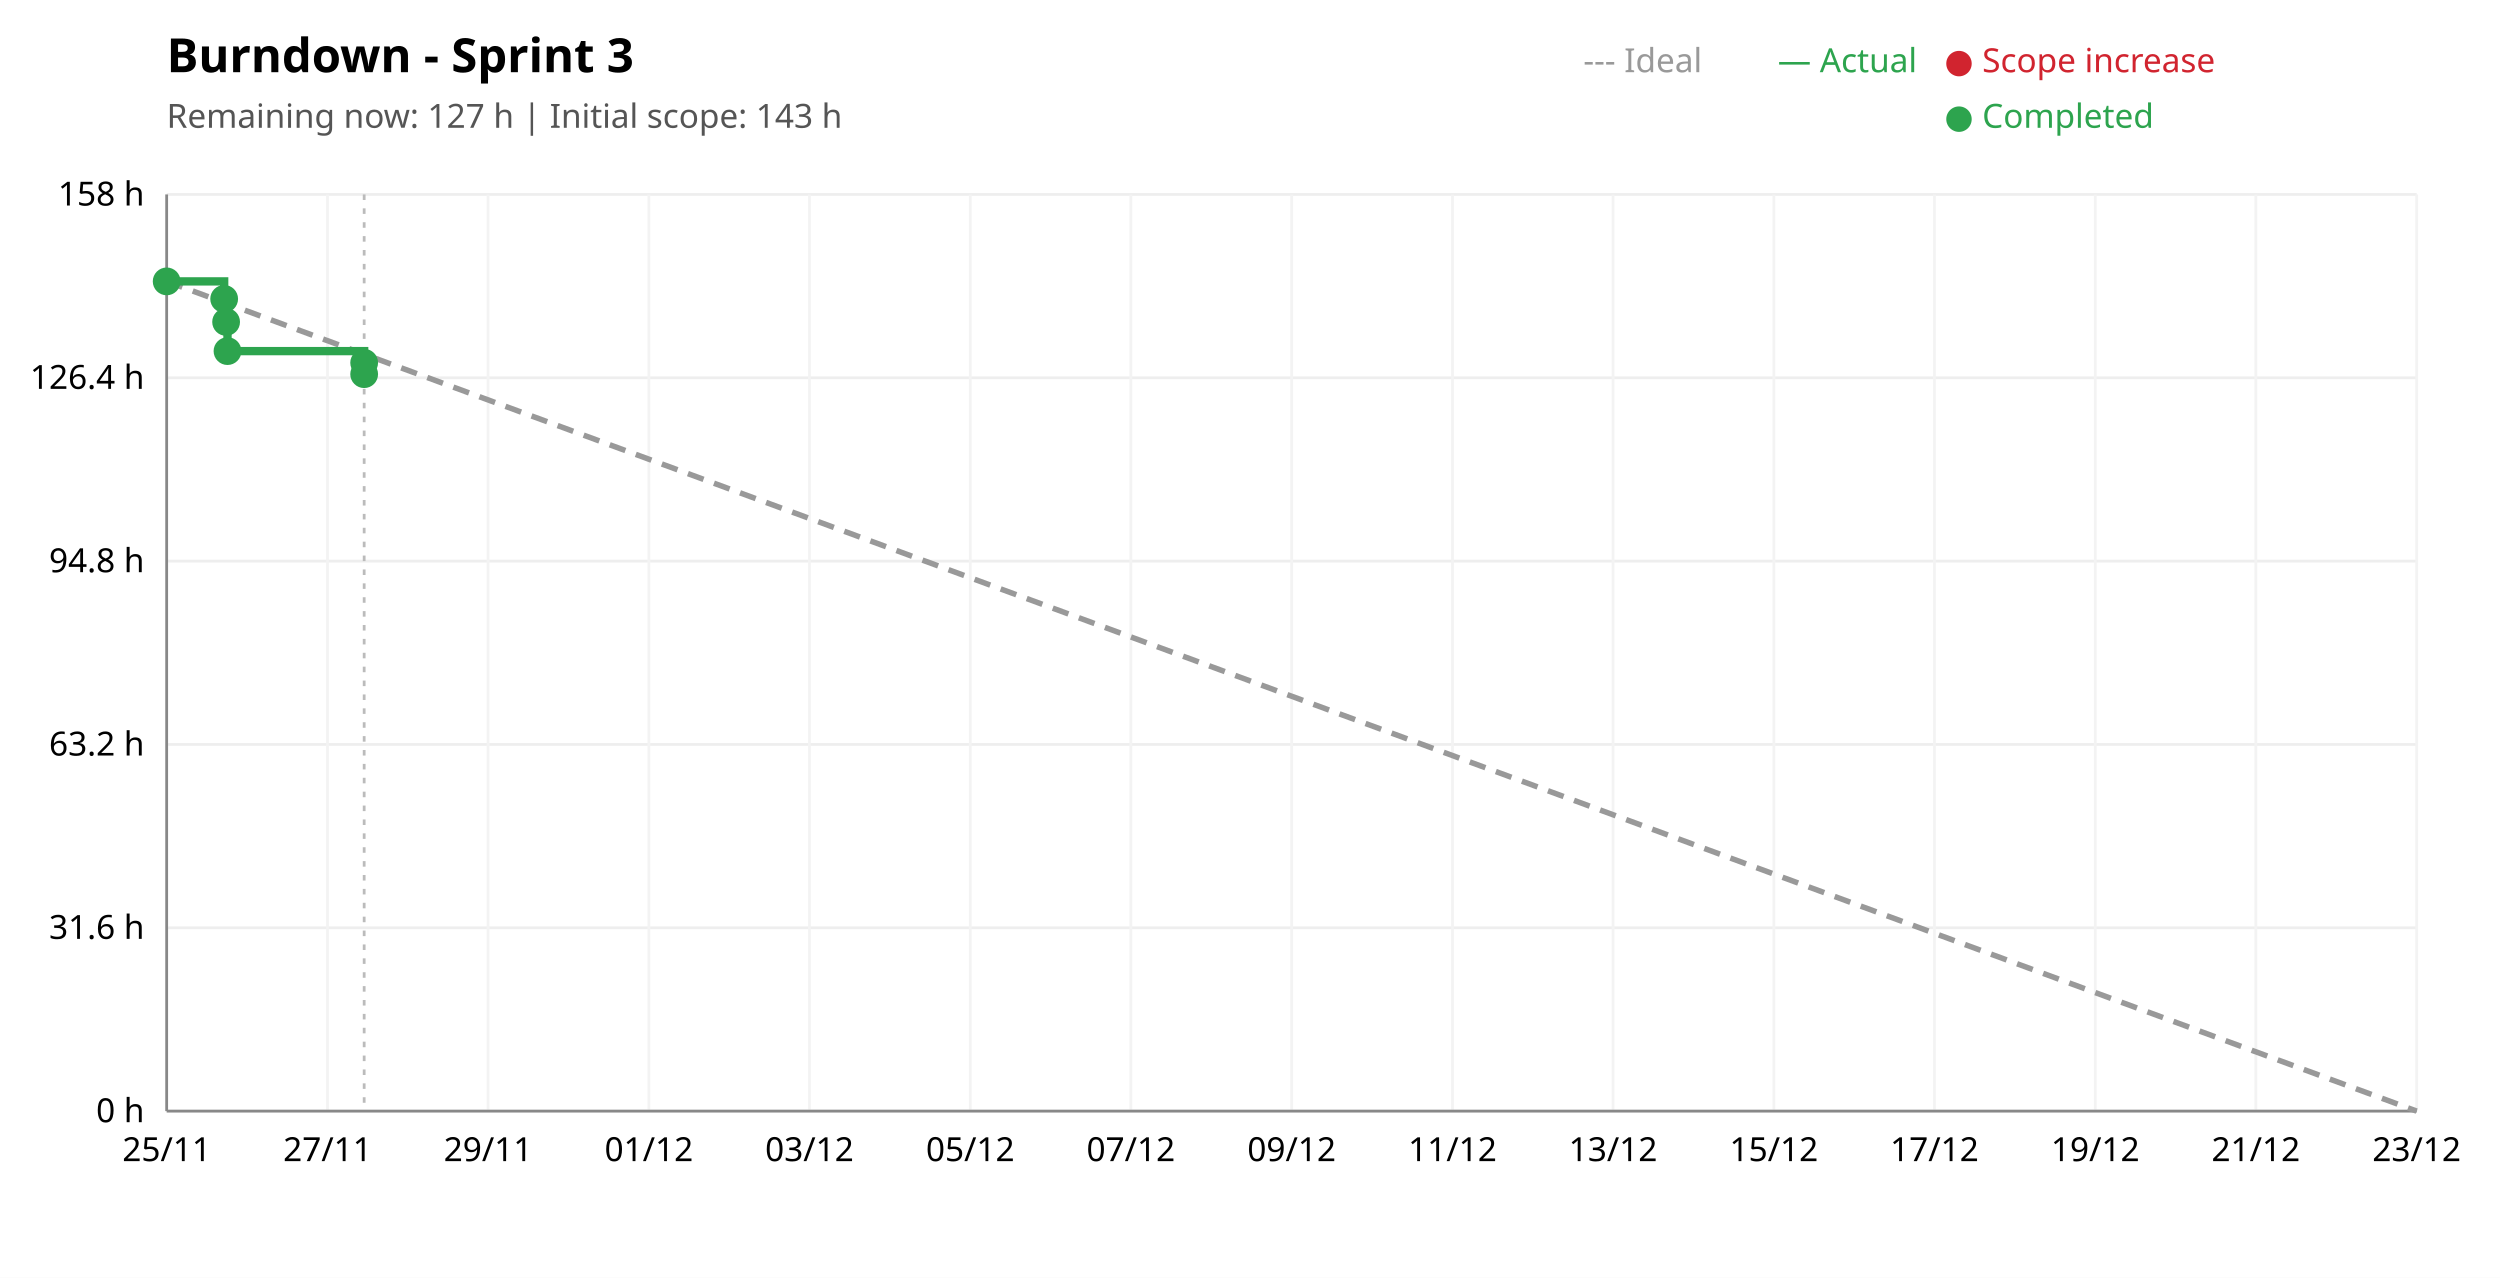
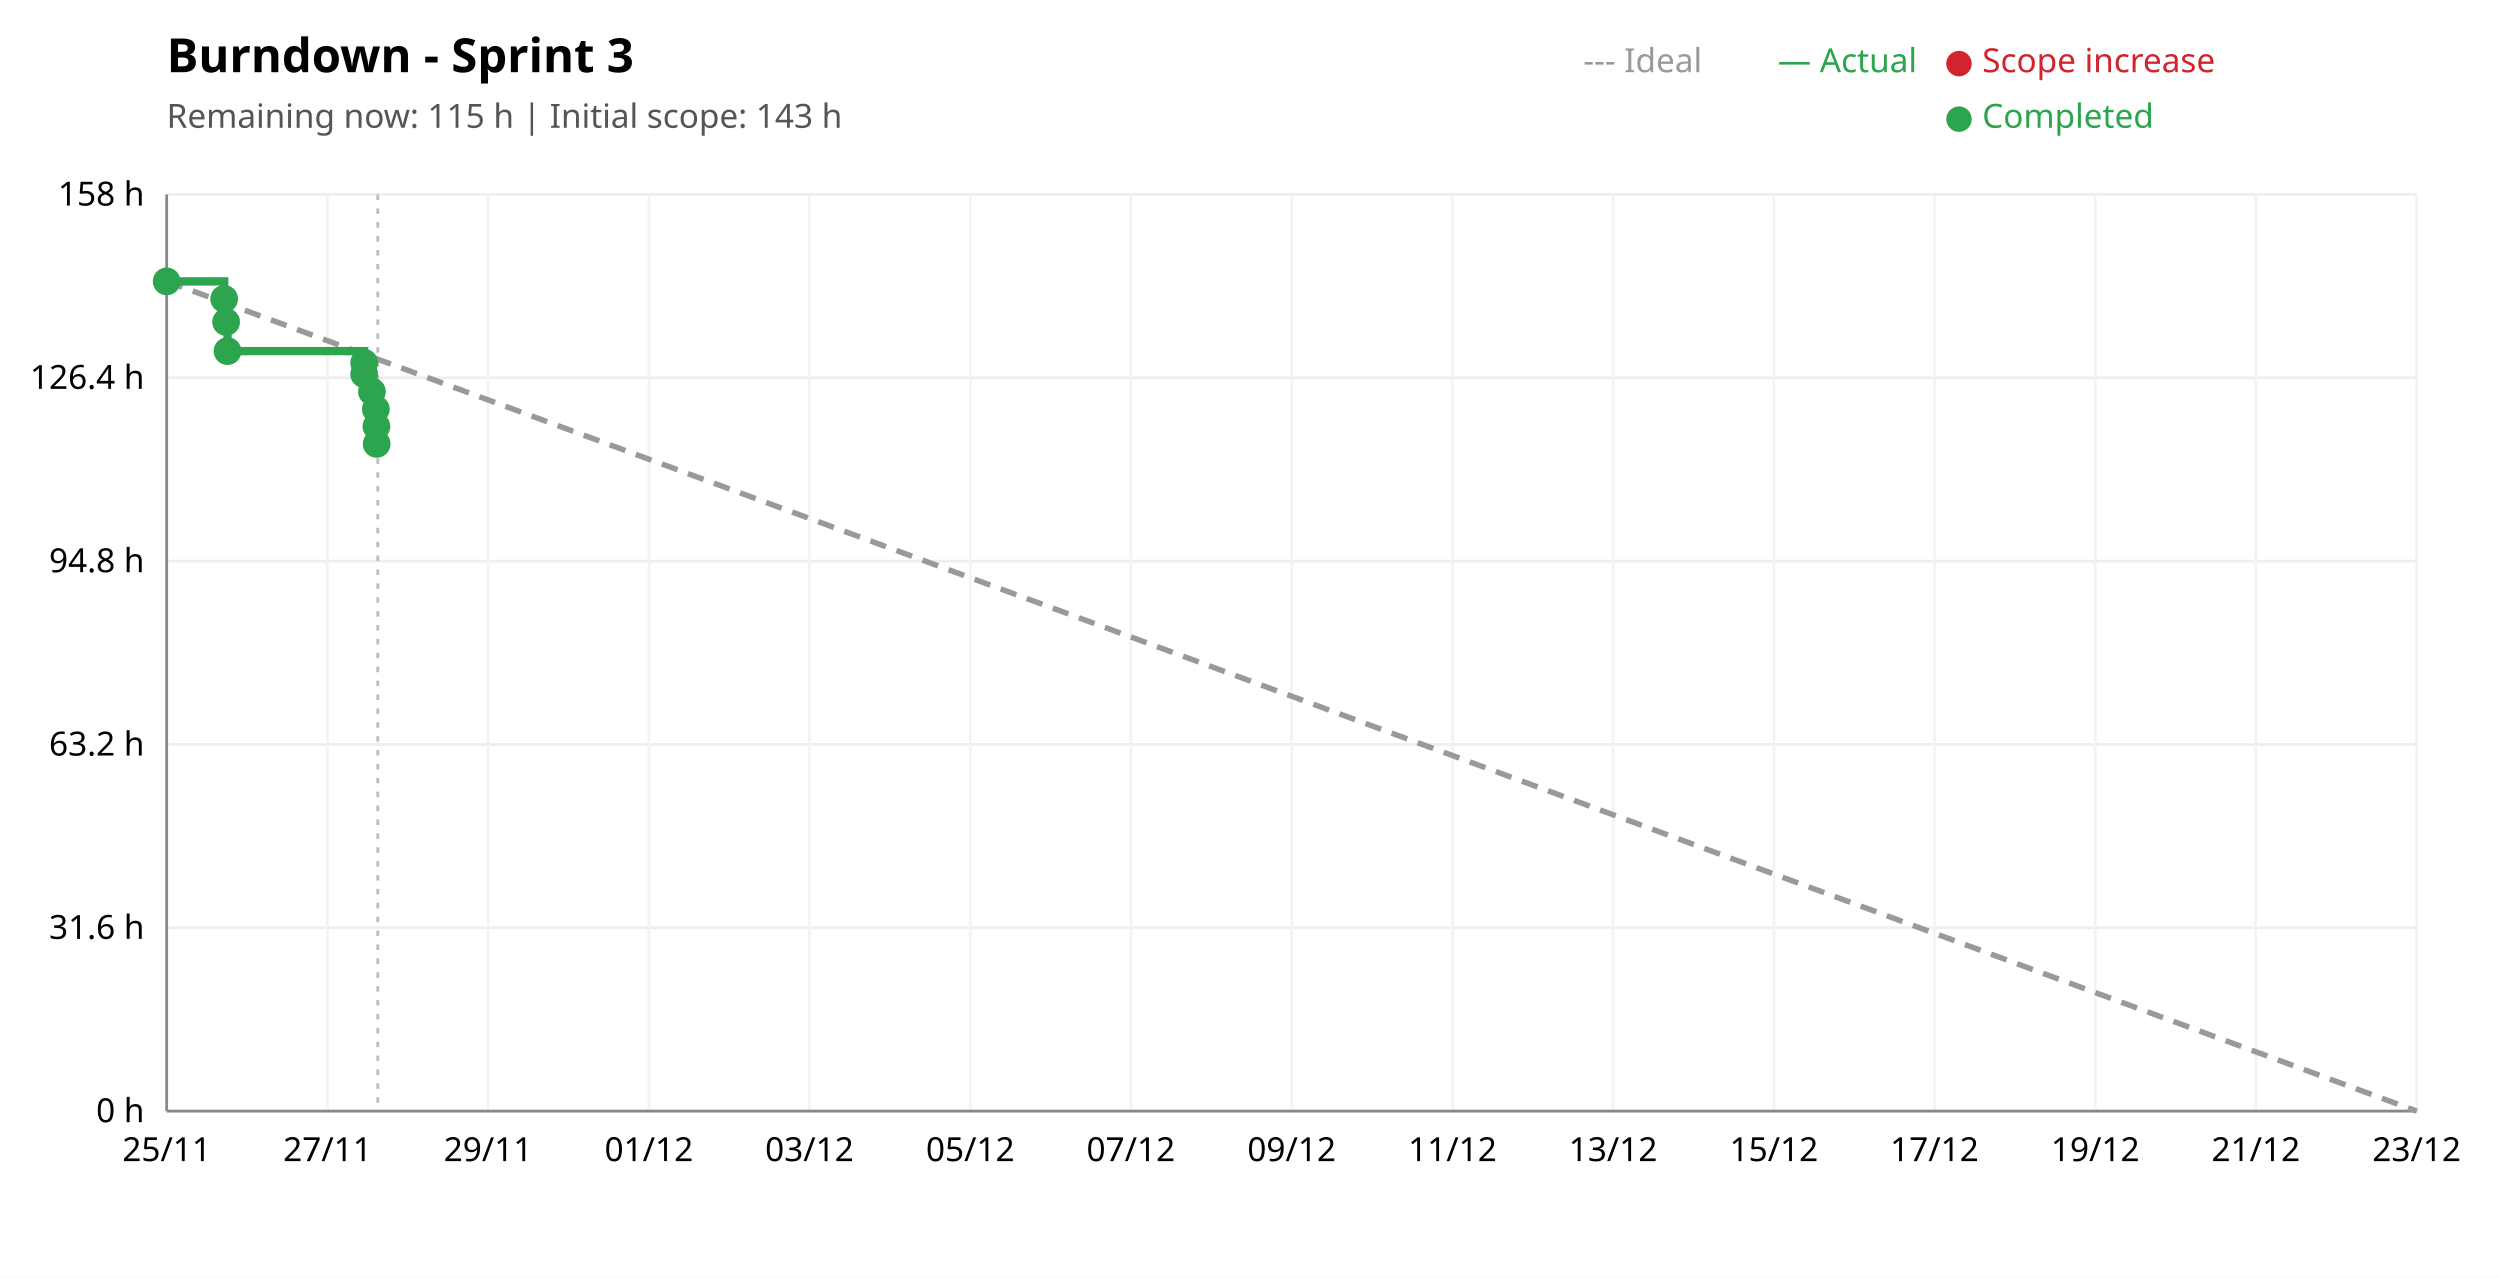
<svg xmlns="http://www.w3.org/2000/svg" width="900" height="460" font-family="sans-serif" font-size="12">
  <rect width="100%" height="100%" fill="white" />
  <text x="60" y="26" font-size="17" font-weight="bold">Burndown - Sprint 3</text>
-   <text x="60" y="46" fill="#555">Remaining now: 127 h  |  Initial scope: 143 h</text>
+   <text x="60" y="46" fill="#555">Remaining now: 115 h  |  Initial scope: 143 h</text>
  <line x1="60" y1="400.0" x2="870" y2="400.0" stroke="#eee" />
  <text x="52" y="404.0" text-anchor="end">0 h</text>
  <line x1="60" y1="334.0" x2="870" y2="334.0" stroke="#eee" />
  <text x="52" y="338.0" text-anchor="end">31.6 h</text>
  <line x1="60" y1="268.0" x2="870" y2="268.0" stroke="#eee" />
  <text x="52" y="272.0" text-anchor="end">63.2 h</text>
  <line x1="60" y1="202.0" x2="870" y2="202.0" stroke="#eee" />
  <text x="52" y="206.0" text-anchor="end">94.8 h</text>
  <line x1="60" y1="136.0" x2="870" y2="136.0" stroke="#eee" />
  <text x="52" y="140.0" text-anchor="end">126.4 h</text>
  <line x1="60" y1="70.0" x2="870" y2="70.0" stroke="#eee" />
  <text x="52" y="74.0" text-anchor="end">158 h</text>
  <line x1="60.0" y1="70" x2="60.0" y2="400" stroke="#f3f3f3" />
  <text x="60.0" y="418" text-anchor="middle">25/11</text>
  <line x1="117.9" y1="70" x2="117.9" y2="400" stroke="#f3f3f3" />
  <text x="117.9" y="418" text-anchor="middle">27/11</text>
  <line x1="175.7" y1="70" x2="175.7" y2="400" stroke="#f3f3f3" />
  <text x="175.7" y="418" text-anchor="middle">29/11</text>
  <line x1="233.6" y1="70" x2="233.6" y2="400" stroke="#f3f3f3" />
  <text x="233.6" y="418" text-anchor="middle">01/12</text>
  <line x1="291.4" y1="70" x2="291.4" y2="400" stroke="#f3f3f3" />
  <text x="291.4" y="418" text-anchor="middle">03/12</text>
  <line x1="349.3" y1="70" x2="349.3" y2="400" stroke="#f3f3f3" />
  <text x="349.3" y="418" text-anchor="middle">05/12</text>
  <line x1="407.1" y1="70" x2="407.1" y2="400" stroke="#f3f3f3" />
  <text x="407.1" y="418" text-anchor="middle">07/12</text>
  <line x1="465.0" y1="70" x2="465.0" y2="400" stroke="#f3f3f3" />
  <text x="465.0" y="418" text-anchor="middle">09/12</text>
  <line x1="522.9" y1="70" x2="522.9" y2="400" stroke="#f3f3f3" />
  <text x="522.9" y="418" text-anchor="middle">11/12</text>
  <line x1="580.7" y1="70" x2="580.7" y2="400" stroke="#f3f3f3" />
  <text x="580.7" y="418" text-anchor="middle">13/12</text>
  <line x1="638.6" y1="70" x2="638.6" y2="400" stroke="#f3f3f3" />
  <text x="638.6" y="418" text-anchor="middle">15/12</text>
  <line x1="696.4" y1="70" x2="696.4" y2="400" stroke="#f3f3f3" />
  <text x="696.4" y="418" text-anchor="middle">17/12</text>
  <line x1="754.3" y1="70" x2="754.3" y2="400" stroke="#f3f3f3" />
  <text x="754.3" y="418" text-anchor="middle">19/12</text>
  <line x1="812.1" y1="70" x2="812.1" y2="400" stroke="#f3f3f3" />
  <text x="812.1" y="418" text-anchor="middle">21/12</text>
  <line x1="870.0" y1="70" x2="870.0" y2="400" stroke="#f3f3f3" />
  <text x="870.0" y="418" text-anchor="middle">23/12</text>
  <line x1="60" y1="400" x2="870" y2="400" stroke="#888" />
  <line x1="60" y1="70" x2="60" y2="400" stroke="#888" />
-   <line x1="131.1" y1="70" x2="131.1" y2="400" stroke="#bbb" stroke-dasharray="2 3" />
+   <line x1="136.0" y1="70" x2="136.0" y2="400" stroke="#bbb" stroke-dasharray="2 3" />
  <polyline points="60.0,101.3 870.0,400.0" fill="none" stroke="#999" stroke-dasharray="6 4" stroke-width="2" />
-   <polyline points="60.0,101.3 80.7,101.3 80.7,107.6 81.4,107.6 81.4,115.9 81.9,115.9 81.9,126.4 131.1,126.4 131.1,130.6 131.1,130.6 131.1,134.7 131.1,134.7" fill="none" stroke="#2da44e" stroke-width="3" />
+   <polyline points="60.0,101.3 80.7,101.3 80.7,107.6 81.4,107.6 81.4,115.9 81.9,115.9 81.9,126.4 131.1,126.4 131.1,130.6 131.1,130.6 131.1,134.7 133.9,134.7 133.9,141.0 135.3,141.0 135.3,147.3 135.5,147.3 135.5,153.5 135.6,153.5 135.6,159.8 136.0,159.8" fill="none" stroke="#2da44e" stroke-width="3" />
  <circle cx="80.7" cy="107.6" r="5" fill="#2da44e" />
  <circle cx="81.4" cy="115.9" r="5" fill="#2da44e" />
  <circle cx="81.9" cy="126.4" r="5" fill="#2da44e" />
  <circle cx="131.1" cy="130.6" r="5" fill="#2da44e" />
  <circle cx="131.1" cy="134.7" r="5" fill="#2da44e" />
+   <circle cx="133.9" cy="141.0" r="5" fill="#2da44e" />
+   <circle cx="135.3" cy="147.3" r="5" fill="#2da44e" />
+   <circle cx="135.5" cy="153.5" r="5" fill="#2da44e" />
+   <circle cx="135.6" cy="159.8" r="5" fill="#2da44e" />
  <circle cx="60.0" cy="101.3" r="5" fill="#2da44e" />
  <text x="570" y="26" fill="#999">--- Ideal</text>
  <text x="640" y="26" fill="#2da44e">— Actual</text>
  <text x="700" y="26" fill="#d1242f">● Scope increase</text>
  <text x="700" y="46" fill="#2da44e">● Completed</text>
</svg>
